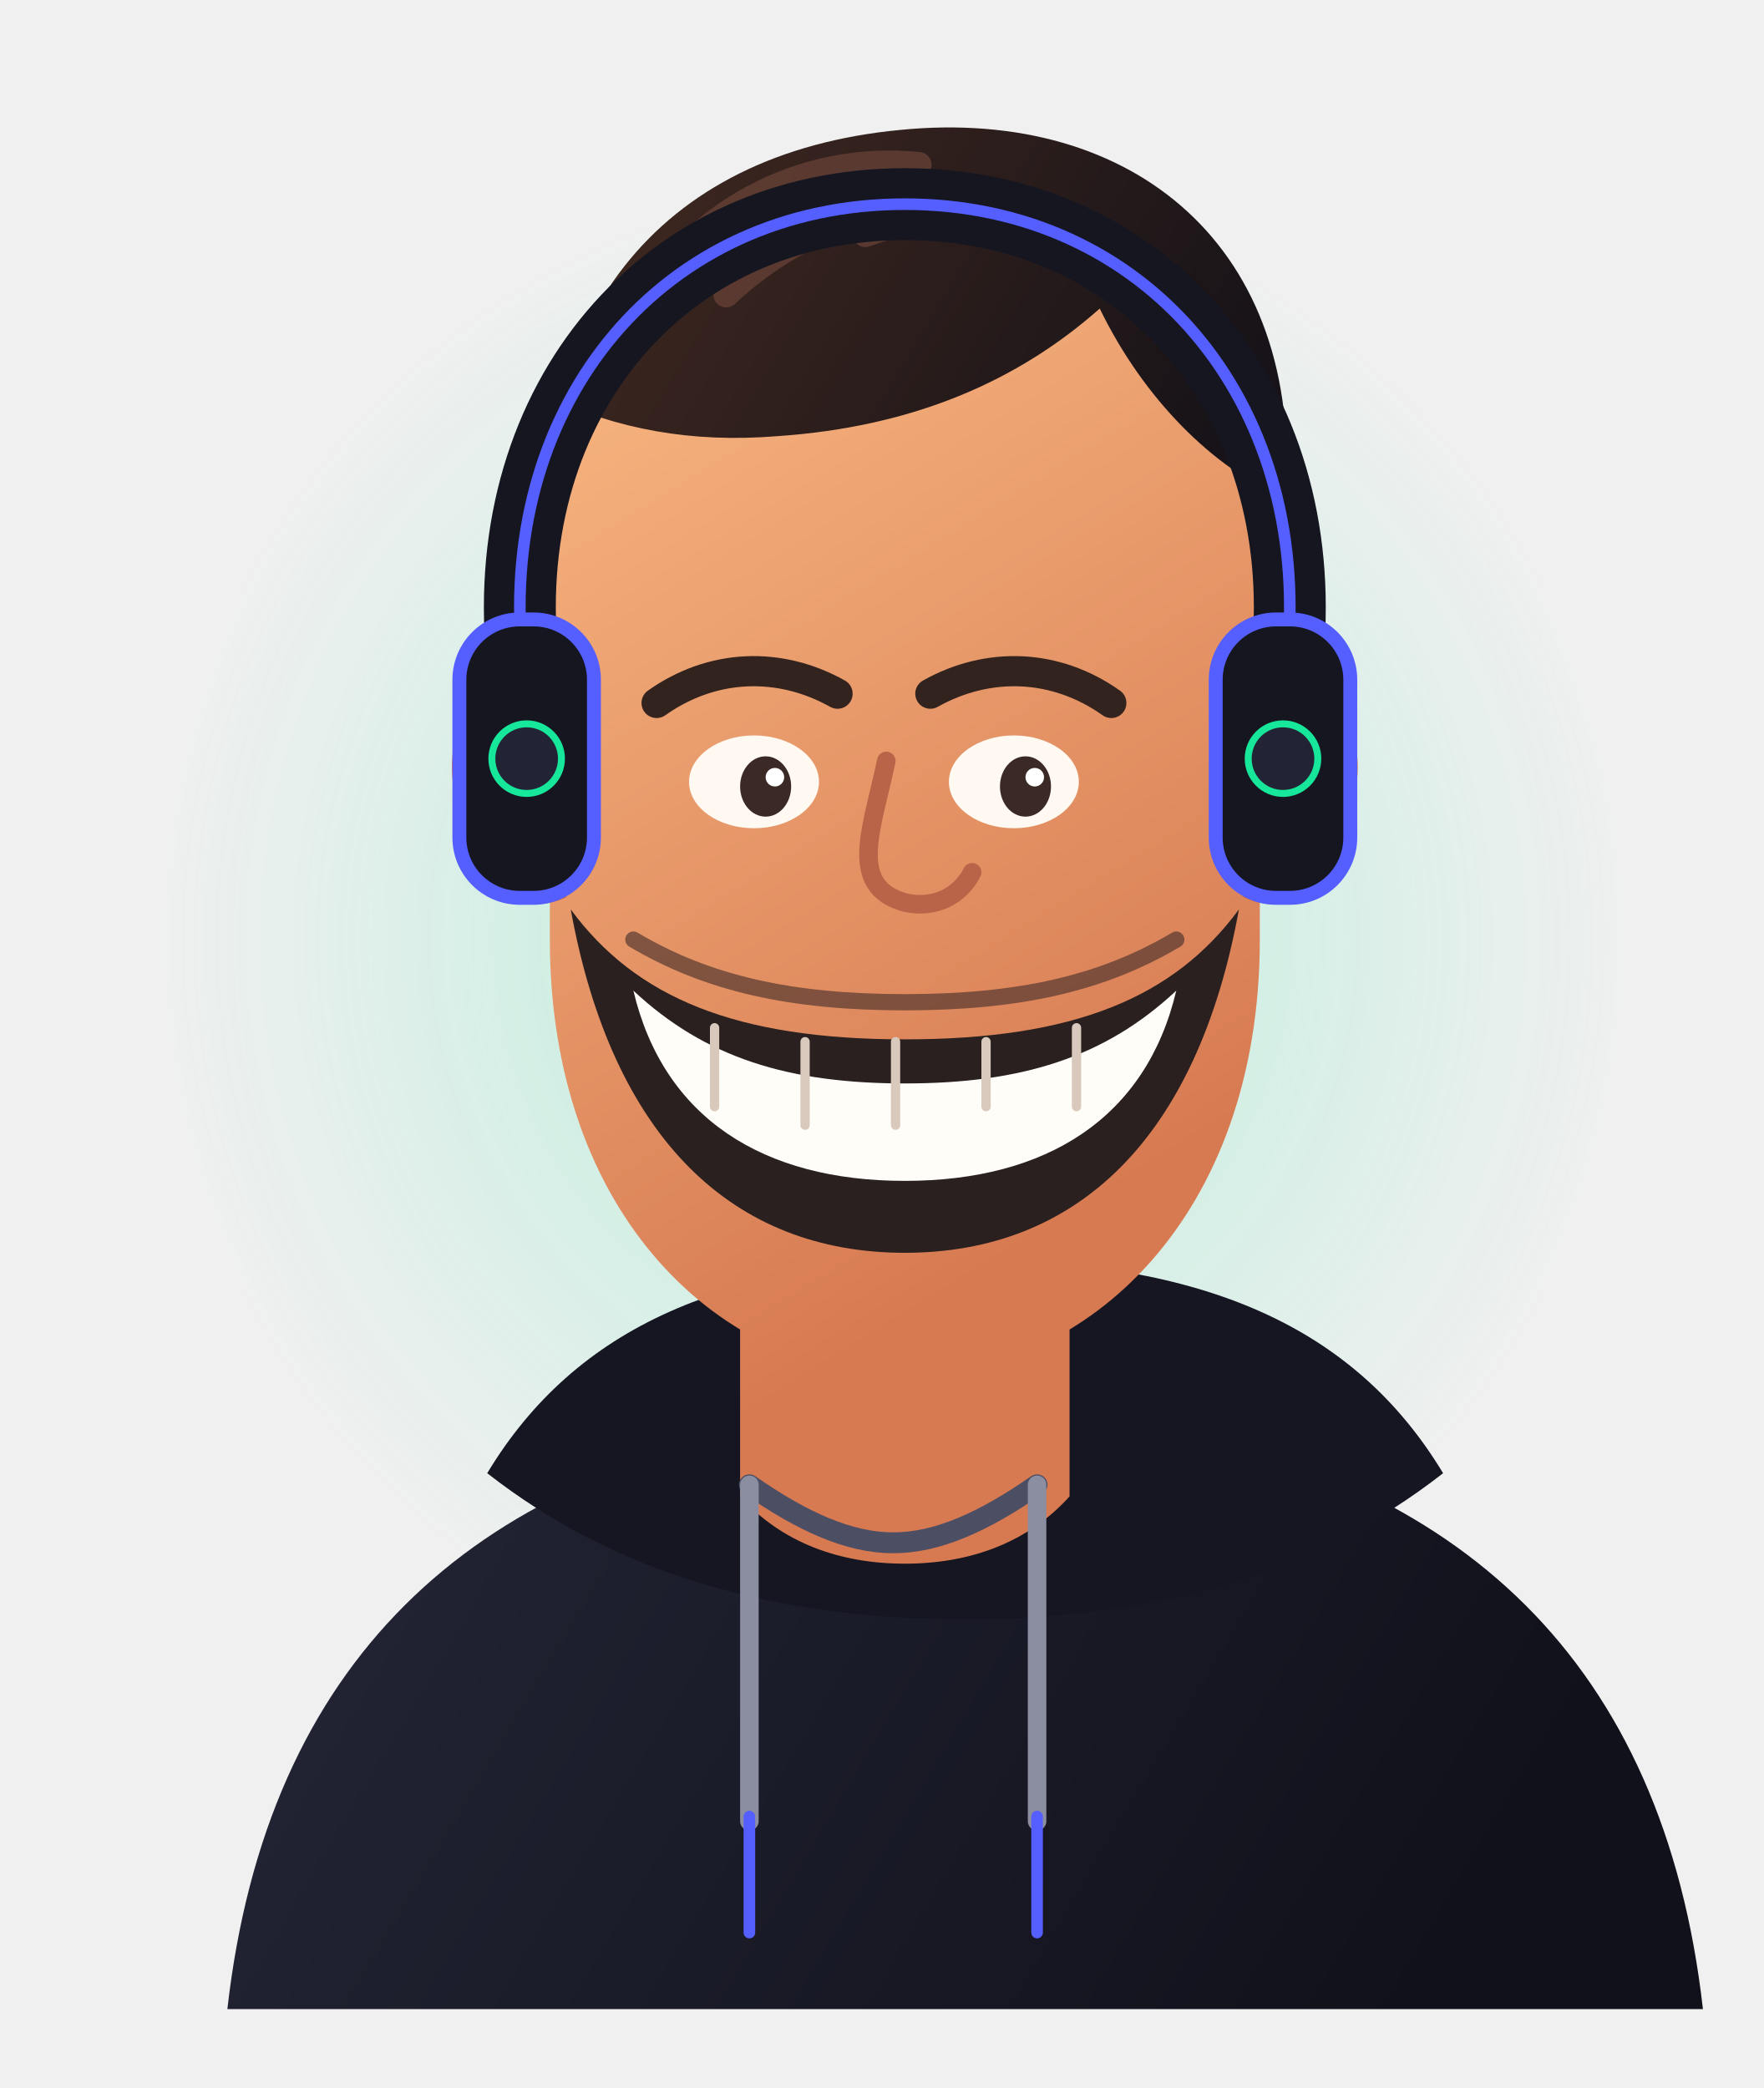
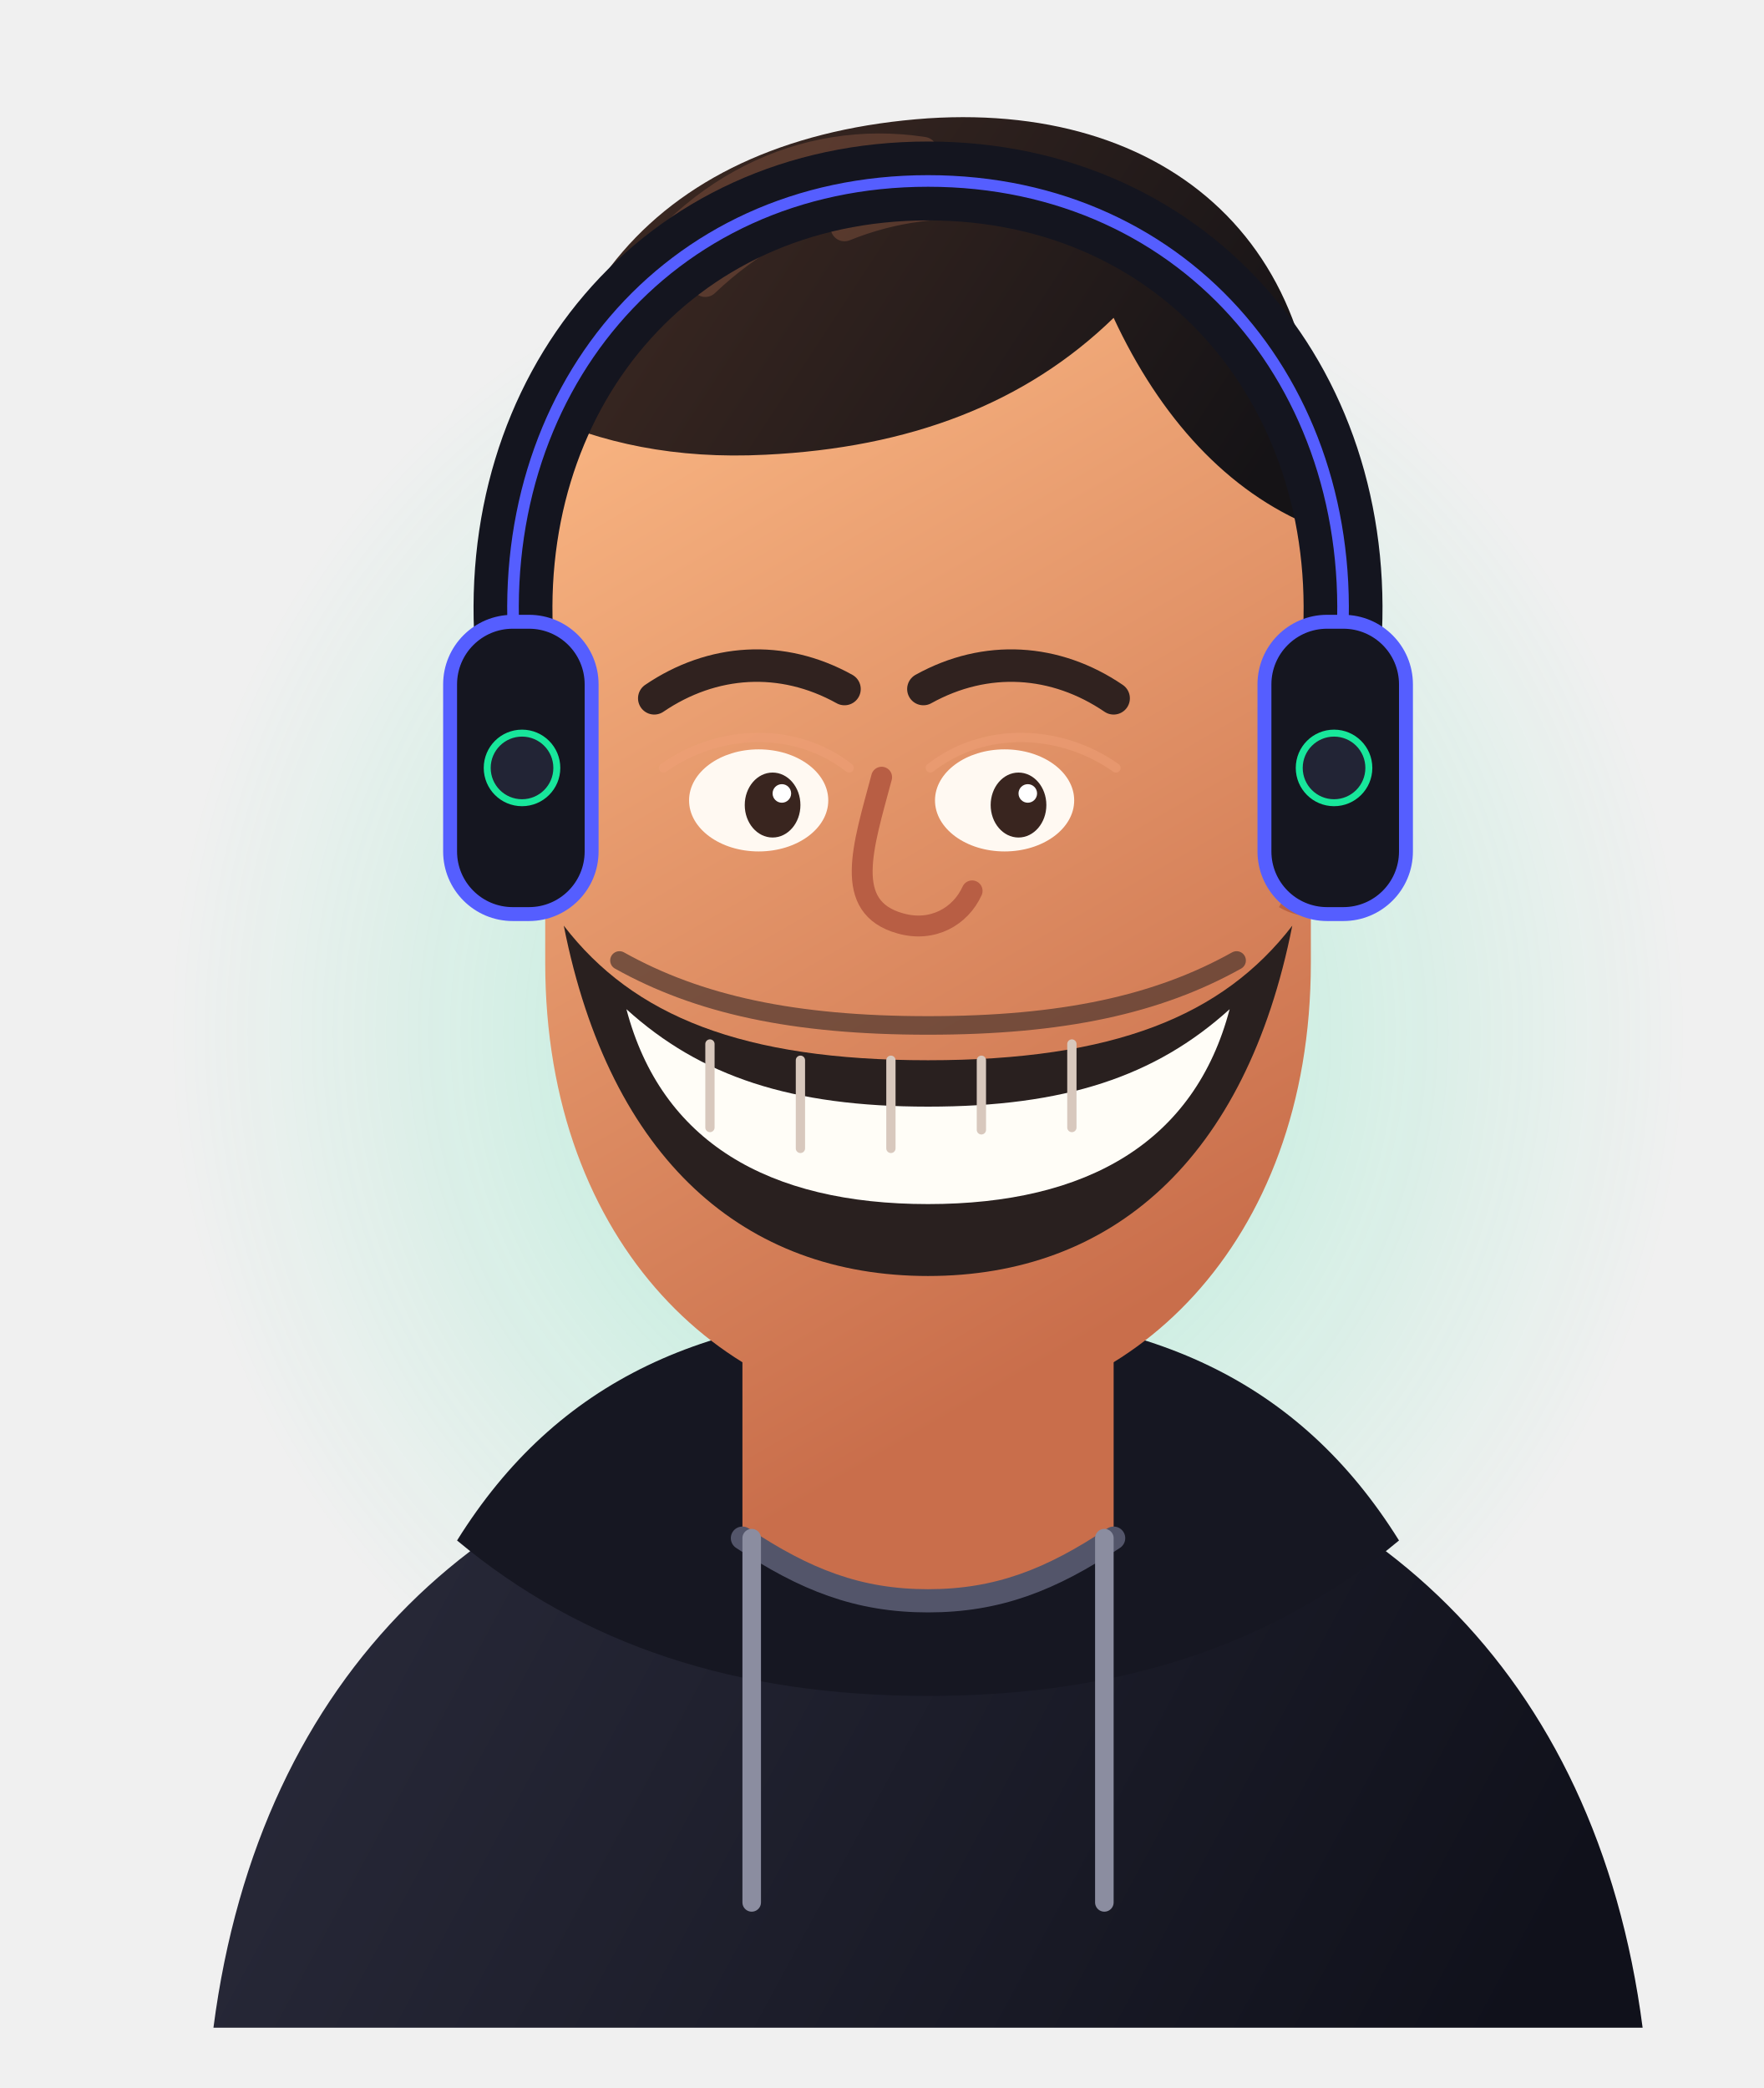
<svg xmlns="http://www.w3.org/2000/svg" viewBox="0 0 760 900" fill="none">
  <defs>
-     <linearGradient id="skin" x1="260" y1="180" x2="470" y2="520" gradientUnits="userSpaceOnUse">
-       <stop stop-color="#F4B07C" />
-       <stop offset="1" stop-color="#D77A52" />
+     <linearGradient id="skin" x1="280" y1="180" x2="500" y2="560" gradientUnits="userSpaceOnUse">
+       <stop stop-color="#F6B17F" />
+       <stop offset="1" stop-color="#C96E4B" />
    </linearGradient>
-     <linearGradient id="hood" x1="150" y1="570" x2="620" y2="850" gradientUnits="userSpaceOnUse">
-       <stop stop-color="#242536" />
-       <stop offset="1" stop-color="#10111A" />
+     <linearGradient id="hair" x1="260" y1="70" x2="520" y2="240" gradientUnits="userSpaceOnUse">
+       <stop stop-color="#3D2922" />
+       <stop offset="1" stop-color="#151316" />
    </linearGradient>
-     <linearGradient id="hair" x1="250" y1="80" x2="500" y2="230" gradientUnits="userSpaceOnUse">
-       <stop stop-color="#402820" />
-       <stop offset="1" stop-color="#171318" />
+     <linearGradient id="hoodie" x1="150" y1="600" x2="650" y2="870" gradientUnits="userSpaceOnUse">
+       <stop stop-color="#292A3A" />
+       <stop offset="1" stop-color="#10111B" />
    </linearGradient>
-     <radialGradient id="glow">
-       <stop stop-color="#16E79A" stop-opacity=".26" />
-       <stop offset="1" stop-color="#16E79A" stop-opacity="0" />
+     <radialGradient id="halo">
+       <stop stop-color="#18E79B" stop-opacity=".28" />
+       <stop offset="1" stop-color="#18E79B" stop-opacity="0" />
    </radialGradient>
  </defs>
-   <ellipse cx="385" cy="405" rx="315" ry="330" fill="url(#glow)" />
-   <path d="M98 866c17-150 105-230 246-253 27-4 49-6 72-6s45 2 72 6c141 23 229 103 246 253H98Z" fill="url(#hood)" />
-   <path d="M210 635c38-63 103-92 206-92s168 29 206 92c-55 43-123 63-206 63s-151-20-206-63Z" fill="#151622" />
-   <path d="M319 505v140c18 20 43 29 71 29s53-9 71-29V505Z" fill="url(#skin)" />
-   <path d="M237 245c0-103 66-166 153-166s153 63 153 166v160c0 119-74 188-153 188s-153-69-153-188V245Z" fill="url(#skin)" />
-   <path d="M238 301c-32-10-46 15-38 46 8 30 24 46 43 37m299-83c32-10 46 15 38 46-8 30-24 46-43 37" fill="url(#skin)" stroke="#C86D4B" stroke-width="6" />
-   <path d="M235 250c-8-112 48-184 153-194 101-10 174 51 166 159-31-13-61-43-80-82-35 31-80 51-139 55-37 3-69-3-99-17 4 27 3 53-1 79Z" fill="url(#hair)" />
-   <path d="M272 139c25-48 74-73 124-68m-83 56c35-33 84-48 132-35m-72 9c38-14 79-9 113 9" stroke="#694337" stroke-width="11" stroke-linecap="round" opacity=".72" />
-   <path d="M283 303c24-17 53-18 78-4m40 0c25-14 54-13 78 4" stroke="#32231F" stroke-width="13" stroke-linecap="round" />
-   <ellipse cx="325" cy="337" rx="28" ry="20" fill="#FFF9F2" />
-   <ellipse cx="437" cy="337" rx="28" ry="20" fill="#FFF9F2" />
-   <ellipse cx="330" cy="339" rx="11" ry="13" fill="#3A2925" />
-   <ellipse cx="442" cy="339" rx="11" ry="13" fill="#3A2925" />
-   <circle cx="334" cy="335" r="4" fill="white" />
-   <circle cx="446" cy="335" r="4" fill="white" />
-   <path d="M382 328c-6 29-17 54 8 61 13 3 24-3 29-13" stroke="#B96348" stroke-width="8" stroke-linecap="round" />
-   <path d="M246 392c18 99 70 148 144 148s126-49 144-148c-28 38-71 56-144 56s-116-18-144-56Z" fill="#29201F" />
-   <path d="M273 427c31 29 67 40 117 40s86-11 117-40c-13 55-56 82-117 82s-104-27-117-82Z" fill="#FFFDF7" />
-   <path d="M308 443v34m39-28v36m39-36v36m39-36v28m39-34v34" stroke="#D9C9BD" stroke-width="4" stroke-linecap="round" />
-   <path d="M273 405c32 19 68 27 117 27s85-8 117-27" stroke="#49312B" stroke-width="7" stroke-linecap="round" opacity=".65" />
-   <path d="M225 282c-10-109 61-194 165-194s175 85 165 194" stroke="#151620" stroke-width="31" stroke-linecap="round" />
-   <path d="M225 282c-10-109 61-194 165-194s175 85 165 194" stroke="#555EFF" stroke-width="5" stroke-linecap="round" />
-   <rect x="198" y="267" width="58" height="120" rx="26" fill="#151620" stroke="#555EFF" stroke-width="6" />
-   <rect x="524" y="267" width="58" height="120" rx="26" fill="#151620" stroke="#555EFF" stroke-width="6" />
-   <circle cx="227" cy="327" r="15" fill="#222435" stroke="#16E79A" stroke-width="3" />
-   <circle cx="553" cy="327" r="15" fill="#222435" stroke="#16E79A" stroke-width="3" />
-   <path d="M323 640c23 16 43 25 62 25s39-9 62-25" stroke="#4C4E64" stroke-width="9" stroke-linecap="round" />
-   <path d="M323 640v145m124-145v145" stroke="#8B8DA0" stroke-width="8" stroke-linecap="round" />
-   <path d="M323 783v50m124-50v50" stroke="#555EFF" stroke-width="5" stroke-linecap="round" />
+   <ellipse cx="400" cy="445" rx="330" ry="350" fill="url(#halo)" />
+   <path d="M92 874c20-154 119-244 255-263 37-5 68-7 106 0 136 19 235 109 255 263H92Z" fill="url(#hoodie)" />
+   <path d="M197 664c43-69 108-99 203-99s160 30 203 99c-54 45-120 67-203 67s-149-22-203-67Z" fill="#161722" />
+   <path d="M320 520v145c20 19 45 28 80 28s60-9 80-28V520Z" fill="url(#skin)" />
+   <path d="M235 245c0-112 72-176 165-176s165 64 165 176v170c0 122-79 195-165 195s-165-73-165-195V245Z" fill="url(#skin)" />
+   <path d="M237 302c-34-11-48 17-39 49 9 31 25 48 44 37m316-86c34-11 48 17 39 49-9 31-25 48-44 37" fill="url(#skin)" stroke="#B96143" stroke-width="7" />
+   <path d="M232 250c-12-120 53-191 168-199 108-7 180 60 166 176-37-15-66-47-86-90-38 37-88 56-150 59-39 2-71-5-99-18 4 26 4 50 1 72Z" fill="url(#hair)" />
+   <path d="M266 132c30-50 80-75 132-67m-94 57c39-37 91-50 143-32m-83 8c42-17 86-10 120 11" stroke="#6D4536" stroke-width="12" stroke-linecap="round" opacity=".65" />
+   <path d="M282 301c25-17 55-19 82-4m34 0c27-15 57-13 82 4" stroke="#30221F" stroke-width="14" stroke-linecap="round" />
+   <path d="M286 331c24-17 57-18 80 0m35 0c23-18 56-17 80 0" stroke="#F0A078" stroke-width="4" stroke-linecap="round" opacity=".5" />
+   <ellipse cx="327" cy="345" rx="30" ry="22" fill="#FFF9F2" />
+   <ellipse cx="433" cy="345" rx="30" ry="22" fill="#FFF9F2" />
+   <ellipse cx="333" cy="347" rx="12" ry="14" fill="#39251F" />
+   <ellipse cx="439" cy="347" rx="12" ry="14" fill="#39251F" />
+   <circle cx="337" cy="342" r="4" fill="#fff" />
+   <circle cx="443" cy="342" r="4" fill="#fff" />
+   <path d="M380 335c-8 30-17 56 8 63 14 4 26-3 31-14" stroke="#B85E44" stroke-width="9" stroke-linecap="round" />
+   <path d="M243 399c20 101 78 151 157 151s137-50 157-151c-30 39-77 58-157 58s-127-19-157-58Z" fill="#29201F" />
+   <path d="M270 435c32 29 71 42 130 42s98-13 130-42c-15 57-61 84-130 84s-115-27-130-84Z" fill="#FFFDF7" />
+   <path d="M306 450v36m39-29v38m39-38v38m39-38v30m39-37v36" stroke="#D8C8BD" stroke-width="4" stroke-linecap="round" />
+   <path d="M267 414c34 19 75 28 133 28s99-9 133-28" stroke="#4C342D" stroke-width="8" stroke-linecap="round" opacity=".7" />
+   <path d="M222 282c-10-112 65-204 178-204s188 92 178 204" stroke="#14151F" stroke-width="34" stroke-linecap="round" />
+   <path d="M222 282c-10-112 65-204 178-204s188 92 178 204" stroke="#555EFF" stroke-width="5" stroke-linecap="round" />
+   <rect x="194" y="268" width="61" height="126" rx="27" fill="#151620" stroke="#555EFF" stroke-width="6" />
+   <rect x="545" y="268" width="61" height="126" rx="27" fill="#151620" stroke="#555EFF" stroke-width="6" />
+   <circle cx="225" cy="331" r="15" fill="#222435" stroke="#18E79B" stroke-width="3" />
+   <circle cx="575" cy="331" r="15" fill="#222435" stroke="#18E79B" stroke-width="3" />
+   <path d="M320 663c27 18 50 27 80 27s53-9 80-27" stroke="#53556A" stroke-width="10" stroke-linecap="round" />
+   <path d="M324 663v157m152-157v157" stroke="#8B8DA0" stroke-width="8" stroke-linecap="round" />
</svg>
